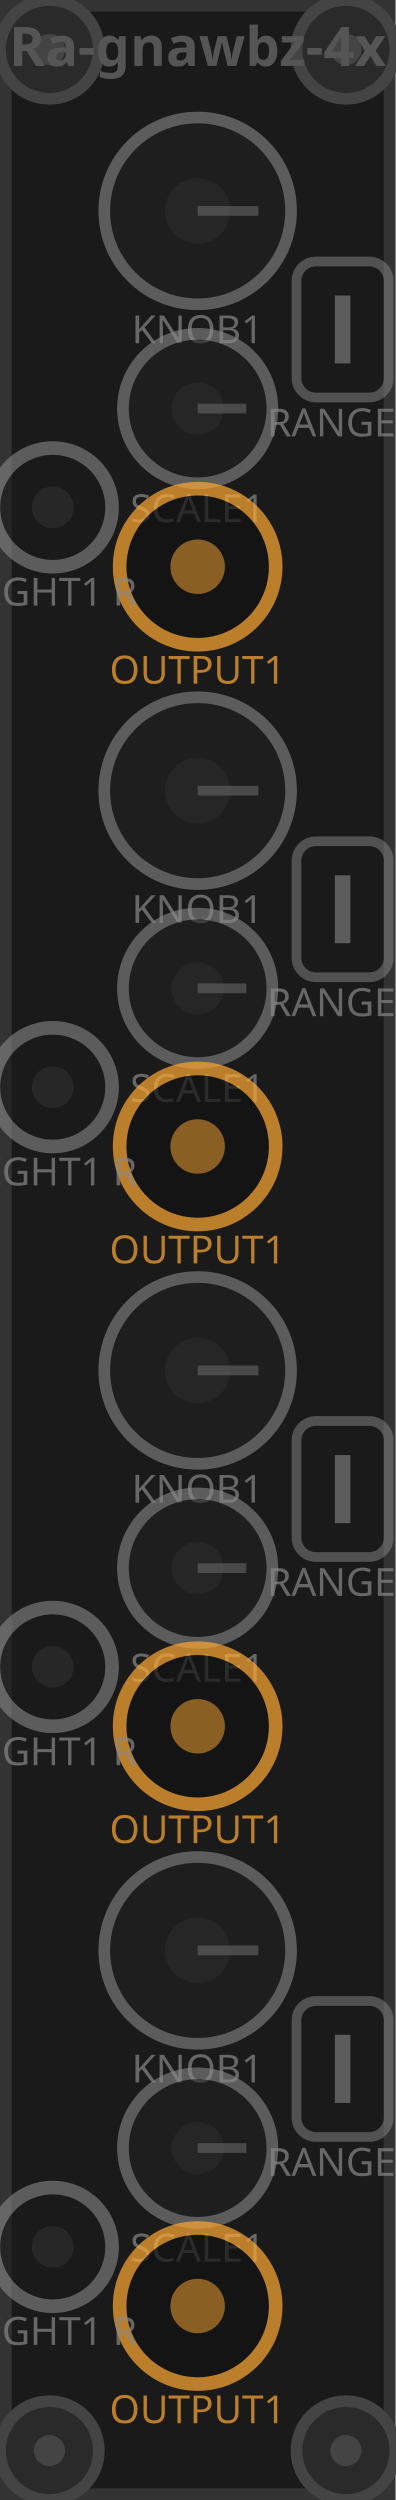
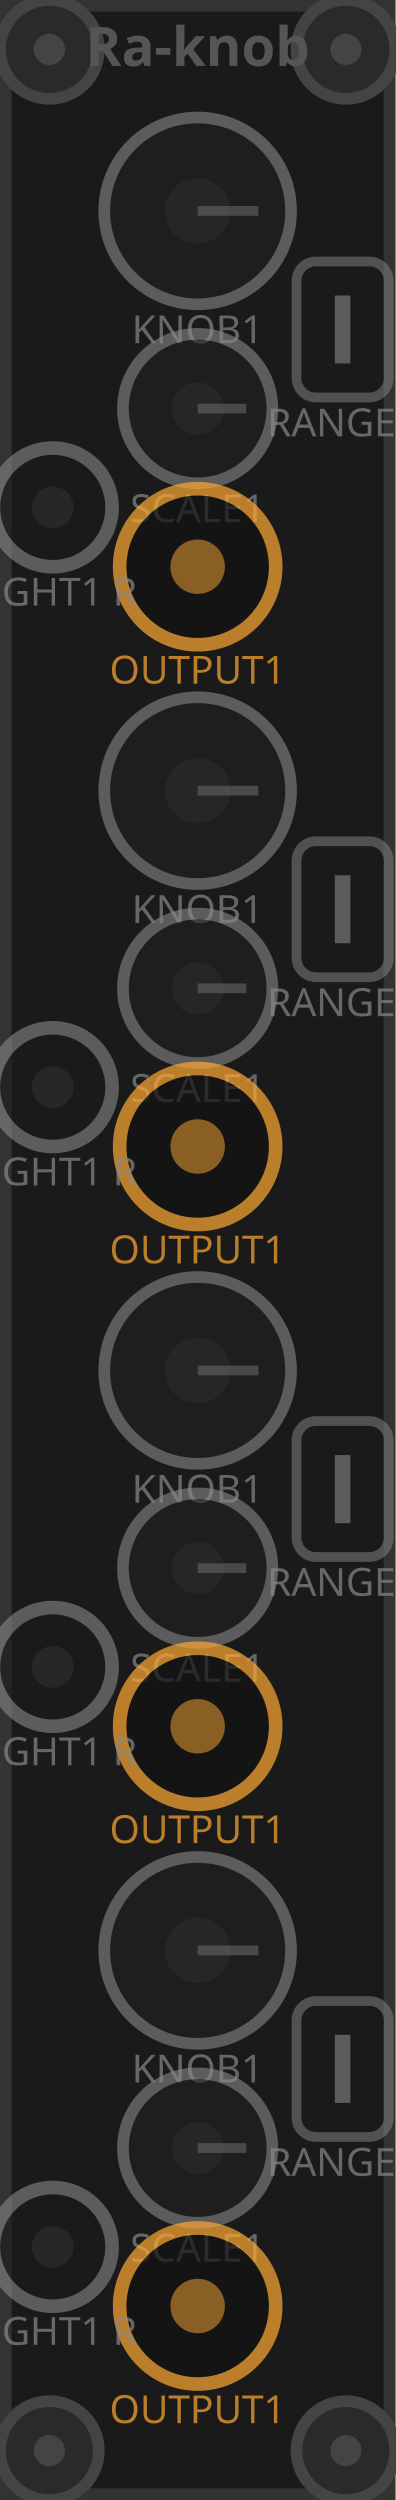
<svg xmlns="http://www.w3.org/2000/svg" viewBox="0 0 20.32 128.5" width="20.32mm" height="128.5mm">
  <rect width="20.32" height="128.5" fill="#1a1a1a" />
  <rect x="0.3" y="0.3" width="19.72" height="127.9" fill="none" stroke="#333" stroke-width="0.6" />
  <circle cx="2.54" cy="2.54" r="2.54" fill="#2a2a2a" stroke="#444" stroke-width="0.6" />
  <circle cx="2.54" cy="2.54" r="0.8" fill="#444" />
  <circle cx="2.54" cy="125.96" r="2.54" fill="#2a2a2a" stroke="#444" stroke-width="0.6" />
  <circle cx="2.54" cy="125.96" r="0.8" fill="#444" />
  <circle cx="17.78" cy="2.54" r="2.54" fill="#2a2a2a" stroke="#444" stroke-width="0.6" />
  <circle cx="17.78" cy="2.54" r="0.8" fill="#444" />
  <circle cx="17.78" cy="125.96" r="2.54" fill="#2a2a2a" stroke="#444" stroke-width="0.6" />
  <circle cx="17.78" cy="125.96" r="0.8" fill="#444" />
-   <text x="10.16" y="3.39" fill="#555" font-family="sans-serif" font-size="2.8" text-anchor="middle" font-weight="bold">Ra-gnawbz-4x</text>
+   <text x="10.16" y="3.39" fill="#555" font-family="sans-serif" font-size="2.8" text-anchor="middle" font-weight="bold">Ra-knob</text>
  <circle cx="10.16" cy="10.84" r="4.80" fill="#222" stroke="#888" stroke-width="0.6" opacity="0.6" />
  <circle cx="10.16" cy="10.84" r="1.68" fill="#333" opacity="0.4" />
  <line x1="10.16" y1="10.84" x2="13.28" y2="10.84" stroke="#666" stroke-width="0.5" opacity="0.6" />
  <text x="10.16" y="17.64" fill="#888" font-family="sans-serif" font-size="2.0" text-anchor="middle" opacity="0.7">KNOB1</text>
  <rect x="15.24" y="13.44" width="4.74" height="6.99" rx="1" fill="none" stroke="#888" stroke-width="0.5" opacity="0.5" />
  <line x1="17.61" y1="18.68" x2="17.61" y2="15.19" stroke="#888" stroke-width="0.8" opacity="0.6" />
  <text x="17.61" y="22.43" fill="#888" font-family="sans-serif" font-size="2.0" text-anchor="middle" opacity="0.7">RANGE1</text>
  <circle cx="10.16" cy="21.00" r="3.84" fill="#222" stroke="#888" stroke-width="0.6" opacity="0.6" />
  <circle cx="10.16" cy="21.00" r="1.34" fill="#333" opacity="0.4" />
  <line x1="10.16" y1="21.00" x2="12.66" y2="21.00" stroke="#666" stroke-width="0.5" opacity="0.6" />
  <text x="10.16" y="26.84" fill="#888" font-family="sans-serif" font-size="2.0" text-anchor="middle" opacity="0.7">SCALE1</text>
  <circle cx="10.16" cy="29.13" r="4.01" fill="#111" stroke="#fa3" stroke-width="0.7" opacity="0.7" />
  <circle cx="10.16" cy="29.13" r="1.40" fill="#fa3" opacity="0.5" />
  <text x="10.16" y="35.14" fill="#fa3" font-family="sans-serif" font-size="2.0" text-anchor="middle" opacity="0.7">OUTPUT1</text>
  <circle cx="2.71" cy="26.08" r="3.05" fill="#1a1a1a" stroke="#888" stroke-width="0.7" opacity="0.6" />
  <circle cx="2.71" cy="26.08" r="1.07" fill="#333" opacity="0.5" />
  <text x="2.71" y="31.13" fill="#888" font-family="sans-serif" font-size="2.0" text-anchor="middle" opacity="0.7">LIGHT1 R</text>
  <circle cx="10.16" cy="40.64" r="4.80" fill="#222" stroke="#888" stroke-width="0.6" opacity="0.6" />
  <circle cx="10.16" cy="40.64" r="1.68" fill="#333" opacity="0.4" />
  <line x1="10.16" y1="40.64" x2="13.28" y2="40.64" stroke="#666" stroke-width="0.5" opacity="0.6" />
  <text x="10.16" y="47.44" fill="#888" font-family="sans-serif" font-size="2.0" text-anchor="middle" opacity="0.7">KNOB1</text>
  <rect x="15.24" y="43.24" width="4.74" height="6.99" rx="1" fill="none" stroke="#888" stroke-width="0.5" opacity="0.5" />
  <line x1="17.61" y1="48.48" x2="17.61" y2="44.99" stroke="#888" stroke-width="0.8" opacity="0.6" />
  <text x="17.61" y="52.23" fill="#888" font-family="sans-serif" font-size="2.0" text-anchor="middle" opacity="0.7">RANGE1</text>
  <circle cx="10.16" cy="50.80" r="3.84" fill="#222" stroke="#888" stroke-width="0.6" opacity="0.6" />
  <circle cx="10.16" cy="50.80" r="1.34" fill="#333" opacity="0.4" />
  <line x1="10.16" y1="50.80" x2="12.66" y2="50.80" stroke="#666" stroke-width="0.5" opacity="0.6" />
  <text x="10.16" y="56.64" fill="#888" font-family="sans-serif" font-size="2.0" text-anchor="middle" opacity="0.7">SCALE1</text>
  <circle cx="10.16" cy="58.93" r="4.01" fill="#111" stroke="#fa3" stroke-width="0.7" opacity="0.7" />
  <circle cx="10.16" cy="58.93" r="1.40" fill="#fa3" opacity="0.5" />
  <text x="10.16" y="64.94" fill="#fa3" font-family="sans-serif" font-size="2.0" text-anchor="middle" opacity="0.7">OUTPUT1</text>
  <circle cx="2.71" cy="55.88" r="3.05" fill="#1a1a1a" stroke="#888" stroke-width="0.7" opacity="0.6" />
  <circle cx="2.71" cy="55.88" r="1.07" fill="#333" opacity="0.5" />
  <text x="2.71" y="60.93" fill="#888" font-family="sans-serif" font-size="2.0" text-anchor="middle" opacity="0.7">LIGHT1 R</text>
  <circle cx="10.16" cy="70.44" r="4.80" fill="#222" stroke="#888" stroke-width="0.6" opacity="0.6" />
  <circle cx="10.16" cy="70.44" r="1.68" fill="#333" opacity="0.4" />
  <line x1="10.16" y1="70.44" x2="13.28" y2="70.44" stroke="#666" stroke-width="0.5" opacity="0.6" />
  <text x="10.16" y="77.24" fill="#888" font-family="sans-serif" font-size="2.0" text-anchor="middle" opacity="0.7">KNOB1</text>
  <rect x="15.24" y="73.04" width="4.74" height="6.99" rx="1" fill="none" stroke="#888" stroke-width="0.5" opacity="0.5" />
  <line x1="17.61" y1="78.29" x2="17.61" y2="74.79" stroke="#888" stroke-width="0.8" opacity="0.6" />
  <text x="17.61" y="82.03" fill="#888" font-family="sans-serif" font-size="2.0" text-anchor="middle" opacity="0.7">RANGE1</text>
  <circle cx="10.16" cy="80.60" r="3.84" fill="#222" stroke="#888" stroke-width="0.6" opacity="0.6" />
  <circle cx="10.16" cy="80.60" r="1.34" fill="#333" opacity="0.4" />
  <line x1="10.16" y1="80.60" x2="12.66" y2="80.60" stroke="#666" stroke-width="0.5" opacity="0.6" />
  <text x="10.16" y="86.44" fill="#888" font-family="sans-serif" font-size="2.0" text-anchor="middle" opacity="0.7">SCALE1</text>
  <circle cx="10.16" cy="88.73" r="4.01" fill="#111" stroke="#fa3" stroke-width="0.7" opacity="0.7" />
  <circle cx="10.16" cy="88.73" r="1.40" fill="#fa3" opacity="0.5" />
  <text x="10.16" y="94.74" fill="#fa3" font-family="sans-serif" font-size="2.0" text-anchor="middle" opacity="0.7">OUTPUT1</text>
  <circle cx="2.71" cy="85.68" r="3.05" fill="#1a1a1a" stroke="#888" stroke-width="0.7" opacity="0.6" />
  <circle cx="2.71" cy="85.68" r="1.07" fill="#333" opacity="0.5" />
  <text x="2.71" y="90.73" fill="#888" font-family="sans-serif" font-size="2.0" text-anchor="middle" opacity="0.7">LIGHT1 R</text>
  <circle cx="10.16" cy="100.25" r="4.80" fill="#222" stroke="#888" stroke-width="0.6" opacity="0.6" />
  <circle cx="10.16" cy="100.25" r="1.68" fill="#333" opacity="0.4" />
  <line x1="10.16" y1="100.25" x2="13.28" y2="100.25" stroke="#666" stroke-width="0.5" opacity="0.6" />
  <text x="10.16" y="107.04" fill="#888" font-family="sans-serif" font-size="2.0" text-anchor="middle" opacity="0.7">KNOB1</text>
  <rect x="15.24" y="102.85" width="4.74" height="6.99" rx="1" fill="none" stroke="#888" stroke-width="0.5" opacity="0.5" />
  <line x1="17.61" y1="108.09" x2="17.61" y2="104.59" stroke="#888" stroke-width="0.8" opacity="0.6" />
  <text x="17.61" y="111.84" fill="#888" font-family="sans-serif" font-size="2.0" text-anchor="middle" opacity="0.7">RANGE1</text>
  <circle cx="10.16" cy="110.41" r="3.84" fill="#222" stroke="#888" stroke-width="0.6" opacity="0.6" />
  <circle cx="10.16" cy="110.41" r="1.34" fill="#333" opacity="0.4" />
  <line x1="10.16" y1="110.41" x2="12.66" y2="110.41" stroke="#666" stroke-width="0.5" opacity="0.6" />
  <text x="10.16" y="116.25" fill="#888" font-family="sans-serif" font-size="2.0" text-anchor="middle" opacity="0.7">SCALE1</text>
  <circle cx="10.16" cy="118.53" r="4.01" fill="#111" stroke="#fa3" stroke-width="0.7" opacity="0.7" />
  <circle cx="10.16" cy="118.53" r="1.40" fill="#fa3" opacity="0.5" />
  <text x="10.16" y="124.55" fill="#fa3" font-family="sans-serif" font-size="2.0" text-anchor="middle" opacity="0.7">OUTPUT1</text>
  <circle cx="2.71" cy="115.49" r="3.05" fill="#1a1a1a" stroke="#888" stroke-width="0.7" opacity="0.6" />
  <circle cx="2.71" cy="115.49" r="1.07" fill="#333" opacity="0.5" />
  <text x="2.71" y="120.53" fill="#888" font-family="sans-serif" font-size="2.0" text-anchor="middle" opacity="0.7">LIGHT1 R</text>
</svg>
